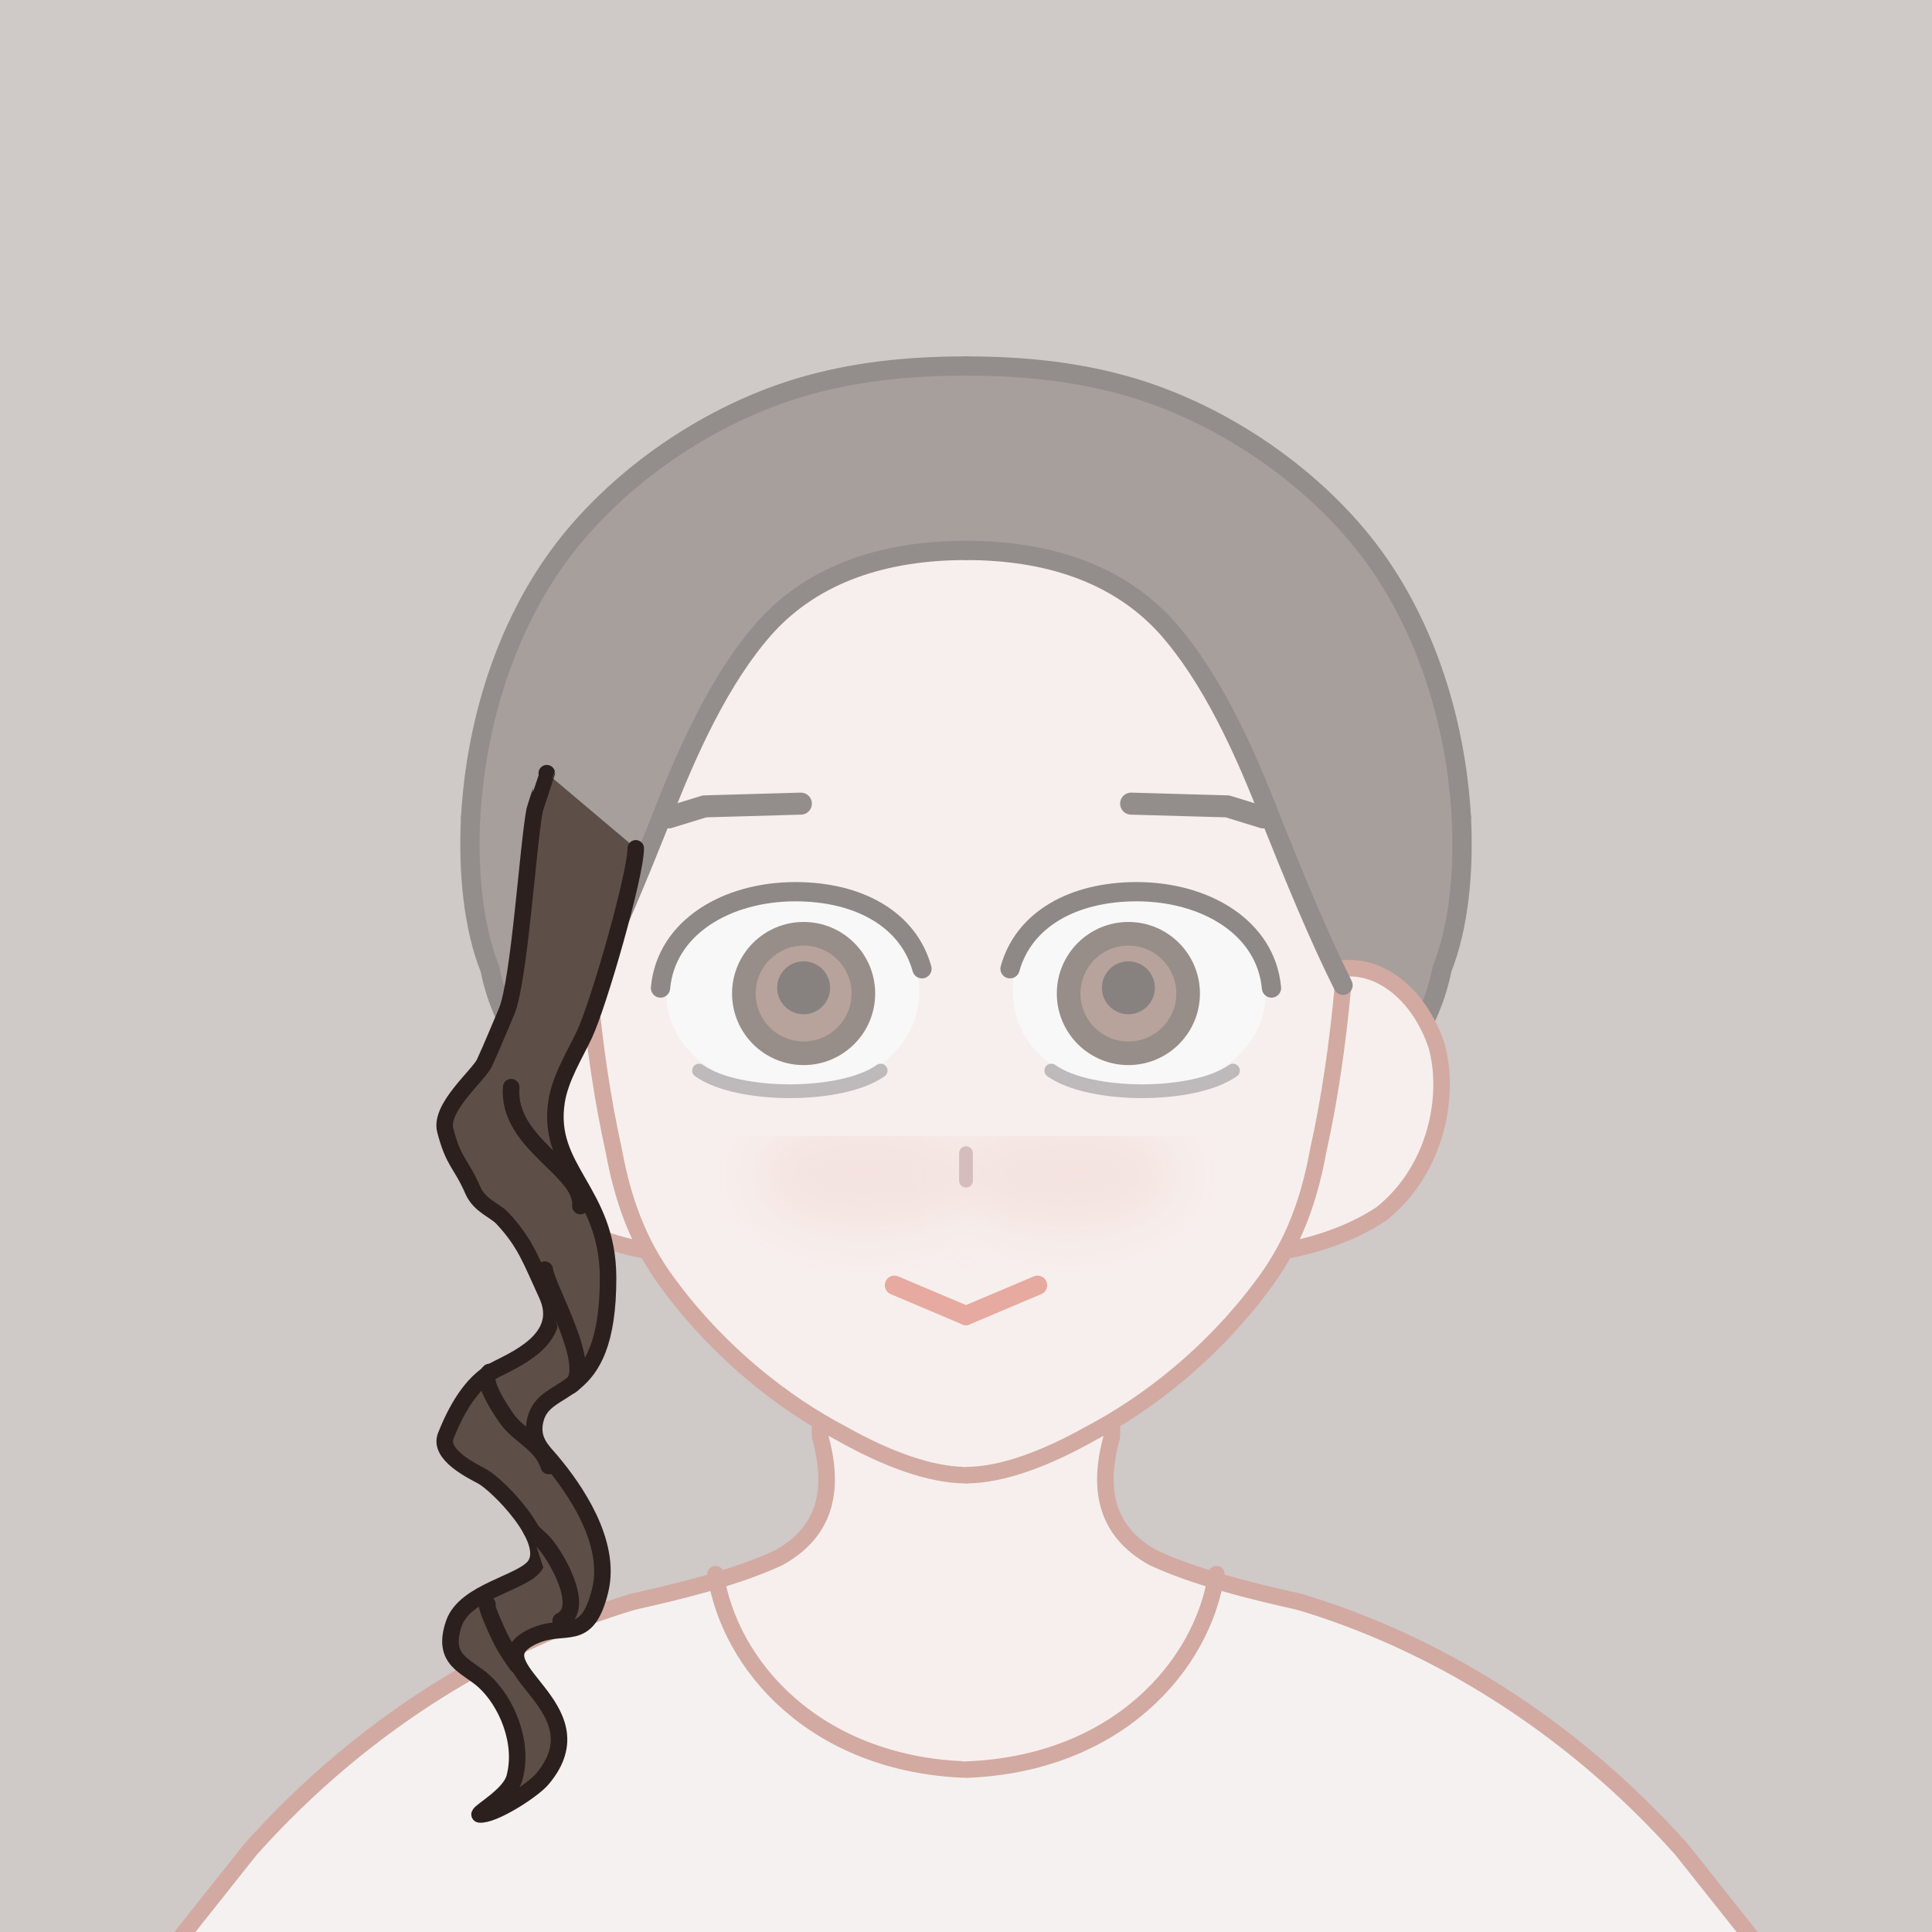
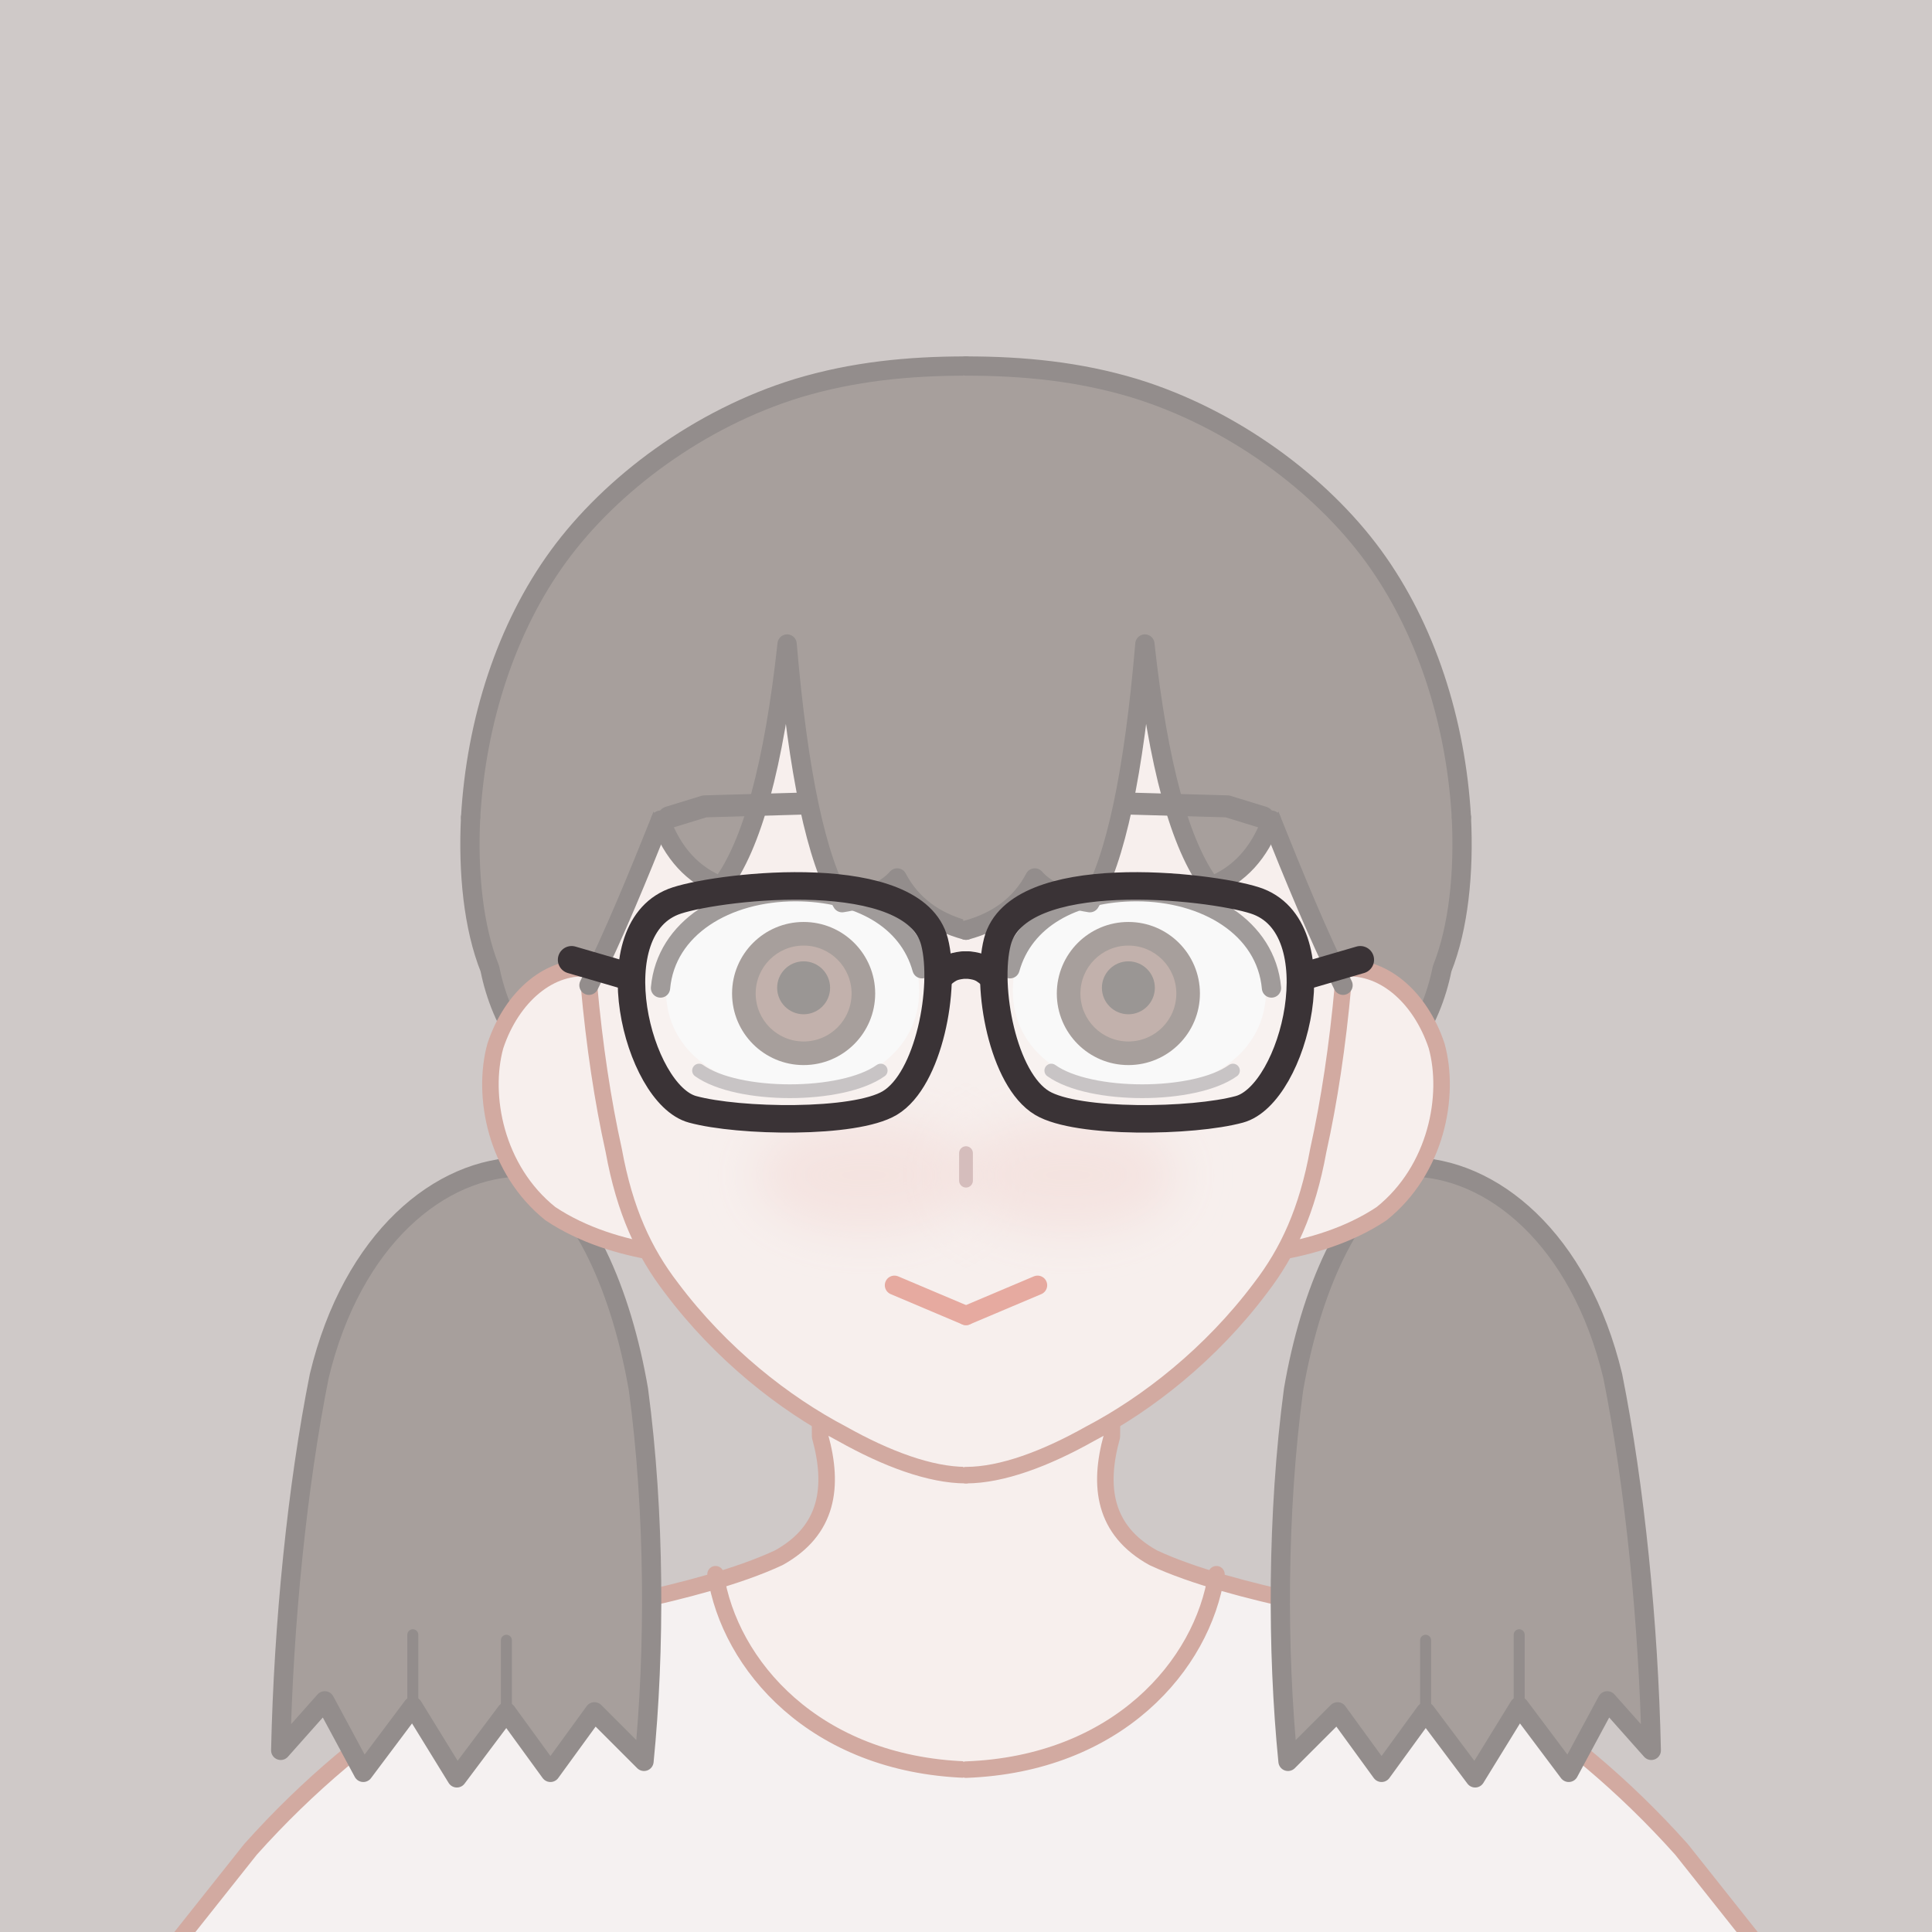
<svg xmlns="http://www.w3.org/2000/svg" width="702" height="702" viewBox="0 0 702 702">
  <defs>
    <clipPath id="clip-path-1">
-       <path d="M242 412.78 L386 412.78 L386 518.49 L242 518.49 Z" />
+       <path d="M242 389.2 L386 389.2 L386 464.8 L242 464.8 Z" />
    </clipPath>
    <filter id="filter-1" filterUnits="userSpaceOnUse" x="245" y="377" width="138" height="100" color-interpolation-filters="sRGB">
      <feGaussianBlur in="SourceGraphic" stdDeviation="9" color-interpolation-filters="linearRGB" />
    </filter>
    <clipPath id="clip-path-2">
-       <path d="M460 412.78 L316 412.78 L316 518.49 L460 518.49 Z" />
+       <path d="M460 389.2 L316 389.2 L316 464.8 L460 464.8 Z" />
    </clipPath>
    <filter id="filter-2" filterUnits="userSpaceOnUse" x="319" y="377" width="138" height="100" color-interpolation-filters="sRGB">
      <feGaussianBlur in="SourceGraphic" stdDeviation="9" color-interpolation-filters="linearRGB" />
    </filter>
    <clipPath id="clip-path-3">
-       <path d="M242 371.95 C242 341.19 262 326 288 326 C314 326 334 341.19 334 371.95 C334 402.71 314 422.29 288 422.29 C262 422.29 242 402.71 242 371.95 Z" />
+       <path d="M242 360 C242 338 262 326 288 326 C314 326 334 338 334 360 C334 382 314 396 288 396 C262 396 242 382 242 360 Z" />
    </clipPath>
    <clipPath id="clip-path-4">
-       <path d="M460 371.95 C460 341.19 440 326 414 326 C388 326 368 341.19 368 371.95 C368 402.71 388 422.29 414 422.29 C440 422.29 460 402.71 460 371.95 Z" />
+       <path d="M460 360 C460 338 440 326 414 326 C388 326 368 338 368 360 C368 382 388 396 414 396 C440 396 460 382 460 360 Z" />
    </clipPath>
  </defs>
  <g id="_ref">
    <g opacity="0.5">
      <rect x="0" y="0" width="702" height="702" fill="#ada19f" />
      <g data-layer="body">
        <g>
          <path d="M260 573 L230 582 C183 596 133 625 91 672 L60 712 L352 712 L352 643 C296 641 265 605 260 573 Z" fill="#f9f2f1" />
          <path d="M296 490 L298 522 C303 540 301 556 283 566 L260 573 C265 605 296 641 352 643 L352 490 Z" fill="#fdeeea" />
          <path d="M230 582 C183 596 133 625 91 672 L64 706" fill="none" stroke="#b46352" stroke-width="6" stroke-linecap="round" stroke-linejoin="round" />
          <path d="M296 500 C298 510 298 516 298 522 C303 540 301 556 283 566 C268 573 248 578 230 582" fill="none" stroke="#b46352" stroke-width="6" stroke-linecap="round" stroke-linejoin="round" />
          <path d="M260 572 C265 605 296 641 351 643" fill="none" stroke="#b46352" stroke-width="6" stroke-linecap="round" stroke-linejoin="round" />
        </g>
        <g>
          <path d="M442 573 L472 582 C519 596 569 625 611 672 L642 712 L350 712 L350 643 C406 641 437 605 442 573 Z" fill="#f9f2f1" />
          <path d="M406 490 L404 522 C399 540 401 556 419 566 L442 573 C437 605 406 641 350 643 L350 490 Z" fill="#fdeeea" />
          <path d="M472 582 C519 596 569 625 611 672 L638 706" fill="none" stroke="#b46352" stroke-width="6" stroke-linecap="round" stroke-linejoin="round" />
          <path d="M406 500 C404 510 404 516 404 522 C399 540 401 556 419 566 C434 573 454 578 472 582" fill="none" stroke="#b46352" stroke-width="6" stroke-linecap="round" stroke-linejoin="round" />
          <path d="M442 572 C437 605 406 641 351 643" fill="none" stroke="#b46352" stroke-width="6" stroke-linecap="round" stroke-linejoin="round" />
+         </g>
+       </g>
+       <g data-layer="hairMid">
+         <g>
+           <path d="M190 424 C160 424 128 450 116 500 C108 540 103 590 102 636 L118 618 L132 644 L150 620 L166 646 L184 622 L200 644 L216 622 L234 640 C238 600 238 550 232 505 C226 470 212 436 190 424 Z" fill="#5d4e48" />
+           <path d="M190 424 C160 424 128 450 116 500 C108 540 103 590 102 636 L118 618 L132 644 L150 620 L166 646 L184 622 L200 644 L216 622 L234 640 C238 600 238 550 232 505 C226 470 212 436 190 424 Z" fill="none" stroke="#352a27" stroke-width="7" stroke-linecap="round" stroke-linejoin="round" />
+           <line x1="150" y1="620" x2="150" y2="594" fill="none" stroke="#352a27" stroke-width="4" stroke-linecap="round" stroke-linejoin="round" />
+           <line x1="184" y1="622" x2="184" y2="596" fill="none" stroke="#352a27" stroke-width="4" stroke-linecap="round" stroke-linejoin="round" />
+         </g>
+         <g>
+           <path d="M512 424 C542 424 574 450 586 500 C594 540 599 590 600 636 L584 618 L570 644 L552 620 L536 646 L518 622 L502 644 L486 622 L468 640 C464 600 464 550 470 505 C476 470 490 436 512 424 Z" fill="#5d4e48" />
+           <path d="M512 424 C542 424 574 450 586 500 C594 540 599 590 600 636 L584 618 L570 644 L552 620 L536 646 L518 622 L502 644 L486 622 L468 640 C464 600 464 550 470 505 C476 470 490 436 512 424 Z" fill="none" stroke="#352a27" stroke-width="7" stroke-linecap="round" stroke-linejoin="round" />
+           <line x1="552" y1="620" x2="552" y2="594" fill="none" stroke="#352a27" stroke-width="4" stroke-linecap="round" stroke-linejoin="round" />
+           <line x1="518" y1="622" x2="518" y2="596" fill="none" stroke="#352a27" stroke-width="4" stroke-linecap="round" stroke-linejoin="round" />
        </g>
      </g>
      <g data-layer="hairBase">
        <g>
          <path d="M352 133 L351 133 C330 133 310 135 290 141 C254 152 222 176 203 202 C184 228 173 262 171 297 C170 317 172 337 178 352 C180 362 184 372 190 380 L198 386 L352 386 Z" fill="#5d4e48" />
          <path d="M351 133 C330 133 310 135 290 141 C254 152 222 176 203 202 C184 228 173 262 171 297" fill="none" stroke="#352a27" stroke-width="7" stroke-linecap="round" stroke-linejoin="round" />
          <path d="M171 297 C170 317 172 337 178 352 C180 362 184 372 190 380" fill="none" stroke="#352a27" stroke-width="7" stroke-linecap="round" stroke-linejoin="round" />
        </g>
        <g>
          <path d="M350 133 L351 133 C372 133 392 135 412 141 C448 152 480 176 499 202 C518 228 529 262 531 297 C532 317 530 337 524 352 C522 362 518 372 512 380 L504 386 L350 386 Z" fill="#5d4e48" />
          <path d="M351 133 C372 133 392 135 412 141 C448 152 480 176 499 202 C518 228 529 262 531 297" fill="none" stroke="#352a27" stroke-width="7" stroke-linecap="round" stroke-linejoin="round" />
          <path d="M531 297 C532 317 530 337 524 352 C522 362 518 372 512 380" fill="none" stroke="#352a27" stroke-width="7" stroke-linecap="round" stroke-linejoin="round" />
        </g>
      </g>
      <g data-layer="ear">
        <g>
          <path d="M215 352 C200 350 186 362 180 380 C175 398 180 425 200 441 C212 449 226 453 238 455 L225 380 Z" fill="#fdeeea" />
          <path d="M215 352 C200 350 186 362 180 380 C175 398 180 425 200 441 C212 449 226 453 238 455" fill="none" stroke="#b46352" stroke-width="6" stroke-linecap="round" stroke-linejoin="round" />
        </g>
        <g>
          <path d="M487 352 C502 350 516 362 522 380 C527 398 522 425 502 441 C490 449 476 453 464 455 L477 380 Z" fill="#fdeeea" />
          <path d="M487 352 C502 350 516 362 522 380 C527 398 522 425 502 441 C490 449 476 453 464 455" fill="none" stroke="#b46352" stroke-width="6" stroke-linecap="round" stroke-linejoin="round" />
        </g>
      </g>
      <g data-layer="face">
        <g>
          <path d="M352 200 L351 200 C322 200 296 208 278 228 C262 246 250 272 240 298 C232 318 223 340 214 358 C216 380 219 400 223 418 C227 440 234 455 244 468 C262 492 285 510 306 521 C322 530 338 536 351 536 L352 536 Z" fill="#fdeeea" />
          <path d="M214 358 C216 380 219 400 223 418 C227 440 234 455 244 468 C262 492 285 510 306 521 C322 530 338 536 351 536" fill="none" stroke="#b46352" stroke-width="6" stroke-linecap="round" stroke-linejoin="round" />
        </g>
        <g>
          <path d="M350 200 L351 200 C380 200 406 208 424 228 C440 246 452 272 462 298 C470 318 479 340 488 358 C486 380 483 400 479 418 C475 440 468 455 458 468 C440 492 417 510 396 521 C380 530 364 536 351 536 L350 536 Z" fill="#fdeeea" />
          <path d="M488 358 C486 380 483 400 479 418 C475 440 468 455 458 468 C440 492 417 510 396 521 C380 530 364 536 351 536" fill="none" stroke="#b46352" stroke-width="6" stroke-linecap="round" stroke-linejoin="round" />
        </g>
      </g>
      <g data-layer="makeup">
        <g clip-path="url(#clip-path-1)">
          <g filter="url(#filter-1)">
            <ellipse cx="314" cy="427" rx="40" ry="21" fill="#f3bfb8" opacity="0.5" />
          </g>
        </g>
        <g clip-path="url(#clip-path-2)">
          <g filter="url(#filter-2)">
            <ellipse cx="388" cy="427" rx="40" ry="21" fill="#f3bfb8" opacity="0.5" />
          </g>
        </g>
      </g>
      <g data-layer="mouth">
        <line x1="325" y1="467" x2="351" y2="478" fill="none" stroke="#dc6450" stroke-width="7" stroke-linecap="round" stroke-linejoin="round" />
        <line x1="377" y1="467" x2="351" y2="478" fill="none" stroke="#dc6450" stroke-width="7" stroke-linecap="round" stroke-linejoin="round" />
        <line x1="351" y1="419" x2="351" y2="429" fill="none" stroke="#b98a88" stroke-width="5" stroke-linecap="round" />
      </g>
      <g data-layer="eye">
        <path d="M242 360 C242 338 262 326 288 326 C314 326 334 338 334 360 C334 382 314 396 288 396 C262 396 242 382 242 360 Z" fill="#ffffff" />
        <g clip-path="url(#clip-path-3)">
          <g>
            <circle cx="292" cy="361" r="26" fill="#3e2a22" />
            <circle cx="292" cy="361" r="17.42" fill="#7e5647" />
            <circle cx="292" cy="358.92" r="9.62" fill="#1e1410" />
          </g>
        </g>
        <g>
          <path d="M254 389 C268 399 306 399 320 389" fill="none" stroke="#8b8284" stroke-width="5" stroke-linecap="round" />
          <path d="M240 359 C242 337 264 324 289 324 C312 324 330 334 335 352" fill="none" stroke="#2b201d" stroke-width="7" stroke-linecap="round" stroke-linejoin="round" />
        </g>
        <g>
          <path d="M460 360 C460 338 440 326 414 326 C388 326 368 338 368 360 C368 382 388 396 414 396 C440 396 460 382 460 360 Z" fill="#ffffff" />
          <g clip-path="url(#clip-path-4)">
            <g>
              <circle cx="410" cy="361" r="26" fill="#3e2a22" />
              <circle cx="410" cy="361" r="17.42" fill="#7e5647" />
              <circle cx="410" cy="358.92" r="9.62" fill="#1e1410" />
            </g>
          </g>
          <g>
            <path d="M448 389 C434 399 396 399 382 389" fill="none" stroke="#8b8284" stroke-width="5" stroke-linecap="round" />
            <path d="M462 359 C460 337 438 324 413 324 C390 324 372 334 367 352" fill="none" stroke="#2b201d" stroke-width="7" stroke-linecap="round" stroke-linejoin="round" />
          </g>
        </g>
      </g>
      <g data-layer="hairLine">
        <path d="M351 200 C322 200 296 208 278 228 C262 246 250 272 240 298 C232 318 223 340 214 358" fill="none" stroke="#352a27" stroke-width="7" stroke-linecap="round" stroke-linejoin="round" />
        <path d="M351 200 C380 200 406 208 424 228 C440 246 452 272 462 298 C470 318 479 340 488 358" fill="none" stroke="#352a27" stroke-width="7" stroke-linecap="round" stroke-linejoin="round" />
      </g>
+       <g data-layer="hairFront">
+         <g>
+           <path d="M240 298 C244.4 310 251.733 318 262 322 C273.2 307.333 281.2 278 286 234 C290 281 296.667 312.333 306 328 C315.333 326.533 322 323.533 326 319 C331 328.533 339.333 334.867 351 338 L352 338 L352 150 L200 250 Z" fill="#5d4e48" />
+           <path d="M240 298 C244.4 310 251.733 318 262 322 C273.2 307.333 281.2 278 286 234 C290 281 296.667 312.333 306 328 C315.333 326.533 322 323.533 326 319 C331 328.533 339.333 334.867 351 338" fill="none" stroke="#352a27" stroke-width="7" stroke-linecap="round" stroke-linejoin="round" />
+         </g>
+         <g>
+           <path d="M462 298 C457.6 310 450.267 318 440 322 C428.8 307.333 420.8 278 416 234 C412 281 405.333 312.333 396 328 C386.667 326.533 380 323.533 376 319 C371 328.533 362.667 334.867 351 338 L350 338 L350 150 L502 250 Z" fill="#5d4e48" />
+           <path d="M462 298 C457.6 310 450.267 318 440 322 C428.8 307.333 420.8 278 416 234 C412 281 405.333 312.333 396 328 C386.667 326.533 380 323.533 376 319 C371 328.533 362.667 334.867 351 338" fill="none" stroke="#352a27" stroke-width="7" stroke-linecap="round" stroke-linejoin="round" />
+         </g>
+       </g>
      <g data-layer="brow">
        <polyline points="243,297 256,293 291,292" fill="none" stroke="#352a27" stroke-width="8" stroke-linecap="round" stroke-linejoin="round" />
        <polyline points="459,297 446,293 411,292" fill="none" stroke="#352a27" stroke-width="8" stroke-linecap="round" stroke-linejoin="round" />
      </g>
    </g>
  </g>
-   <g id="half">
-     <path d="M198.672 280.94 C198.674 280.95 194.435 293.51 194.282 294.28 C191.855 306.61 188.714 356.73 184.031 367.62 C181.082 374.47 179.212 379.25 176.036 386.19 C173.981 390.68 159.659 402.37 161.779 410.66 C164.826 422.57 167.574 422.69 171.797 432.46 C174.237 438.1 179.771 439.69 182.503 442.61 C190.947 451.61 192.986 458.1 198.672 470.39 C206.327 486.92 185.67 494.51 179.149 498.16 C171.286 502.56 165.811 512.02 161.953 521.8 C159.302 528.52 171.579 534.5 175.174 536.42 C180.548 539.29 200.925 559.48 194.361 568.85 C189.86 575.27 168.897 578.15 164.902 589.95 C160.3 603.53 169.601 605.11 175.994 610.98 C183.921 618.27 190.444 632.94 186.959 645.93 C185.292 652.15 174.731 657.91 174.243 659.27 C178.982 659.83 193.462 650.68 197.081 646.38 C219.386 619.88 171.13 605.29 193.59 594.64 C205.348 589.06 213.194 597.77 218.073 577.89 C222.378 560.35 208.768 540.9 200.339 530.9 C197.186 527.16 192.834 523.45 194.448 516.2 C197.88 500.78 220.947 511.43 220.947 464.36 C220.947 432.8 198.4 425.01 202.242 400.24 C203.57 391.68 208.896 383.22 212.324 375.94 C217.612 364.71 231.006 317.79 231.006 308.25" fill="#5d4e48" stroke="#2b201d" stroke-width="6" stroke-linecap="round" stroke-linejoin="round" />
-     <path d="M185.739 395.03 C184.179 415.75 211.943 424.95 210.887 438.23" fill="#5d4e48" stroke="#2b201d" stroke-width="6" stroke-linecap="round" stroke-linejoin="round" />
-     <path d="M197.954 461.34 C198.434 467.39 216.54 497.8 207.295 503.54" fill="#5d4e48" stroke="#2b201d" stroke-width="6" stroke-linecap="round" stroke-linejoin="round" />
-     <path d="M177.835 498.52 C174.159 501.45 183.227 514.28 184.718 516.22 C189.057 521.87 196.887 524.8 199.391 532.68" fill="#5d4e48" stroke="#2b201d" stroke-width="6" stroke-linecap="round" stroke-linejoin="round" />
-     <path d="M192.924 555.79 C192.731 556.06 196.583 559.44 196.814 559.66 C201.483 564.09 213.448 584.4 203.702 588.94" fill="#5d4e48" stroke="#2b201d" stroke-width="6" stroke-linecap="round" stroke-linejoin="round" />
-     <path d="M177.117 582.91 C176.399 583.42 179.361 589.88 179.632 590.51 C182.356 596.83 184.164 599.8 187.895 605.02" fill="#5d4e48" stroke="#2b201d" stroke-width="6" stroke-linecap="round" stroke-linejoin="round" />
+   <g id="full">
+     <path d="M245.975 327.176 C262.765 321.763 332.263 313.919 339.559 342.165 C343.809 358.617 337.602 392.268 323.295 400.798 C310.513 408.419 268.513 407.669 251.647 403.083 C231.509 397.608 216.531 336.669 245.975 327.176 Z" fill="#ffffff" fill-opacity="0.16" stroke="#3a3336" stroke-width="10" stroke-linecap="round" stroke-linejoin="round" />
+     <path d="M455.99 327.176 C439.2 321.763 369.702 313.919 362.406 342.165 C358.156 358.617 364.363 392.268 378.67 400.798 C391.452 408.419 433.452 407.669 450.318 403.083 C470.456 397.608 485.434 336.669 455.99 327.176 Z" fill="#ffffff" fill-opacity="0.16" stroke="#3a3336" stroke-width="10" stroke-linecap="round" stroke-linejoin="round" />
+     <path d="M341.188 354.785 C344.578 352.067 345.545 351.176 349.848 350.667 L352.073 350.667 C356.375 351.176 357.387 352.067 360.777 354.785" fill="none" stroke="#3a3336" stroke-width="10" stroke-linecap="round" stroke-linejoin="round" />
+     <line x1="228.424" y1="354.785" x2="207.697" y2="348.744" fill="none" stroke="#3a3336" stroke-width="10" stroke-linecap="round" stroke-linejoin="round" />
+     <line x1="473.541" y1="354.785" x2="494.268" y2="348.744" fill="none" stroke="#3a3336" stroke-width="10" stroke-linecap="round" stroke-linejoin="round" />
  </g>
</svg>
